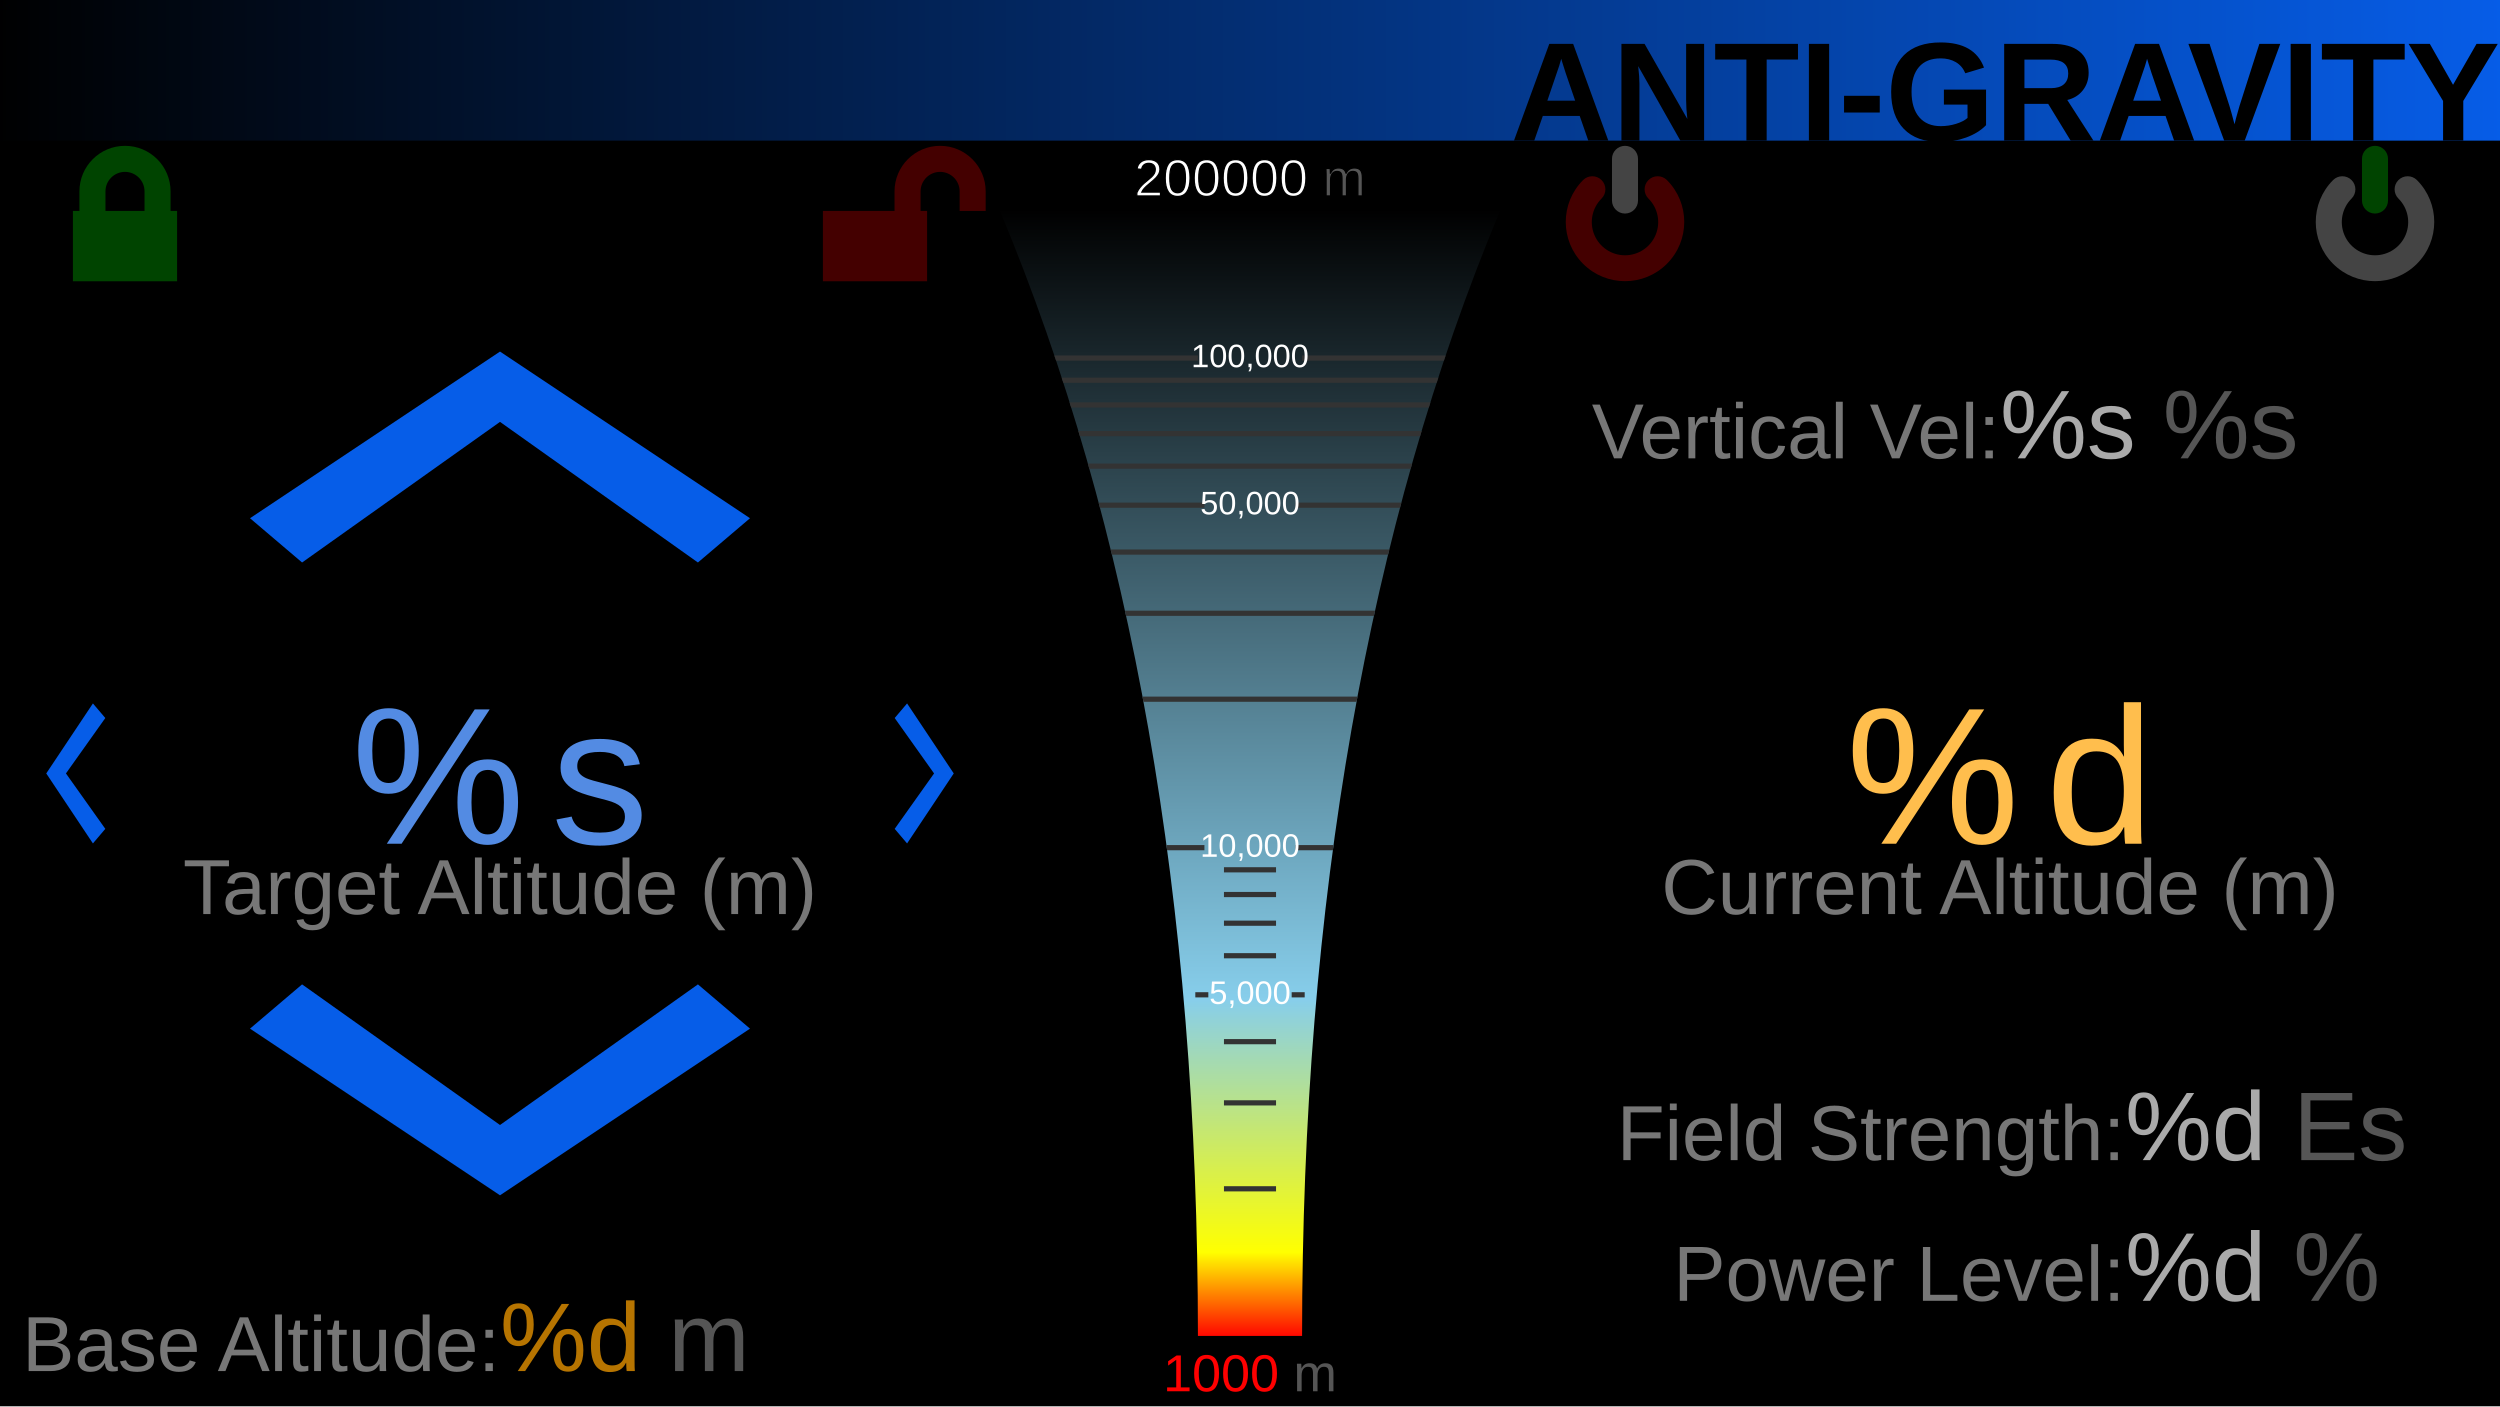
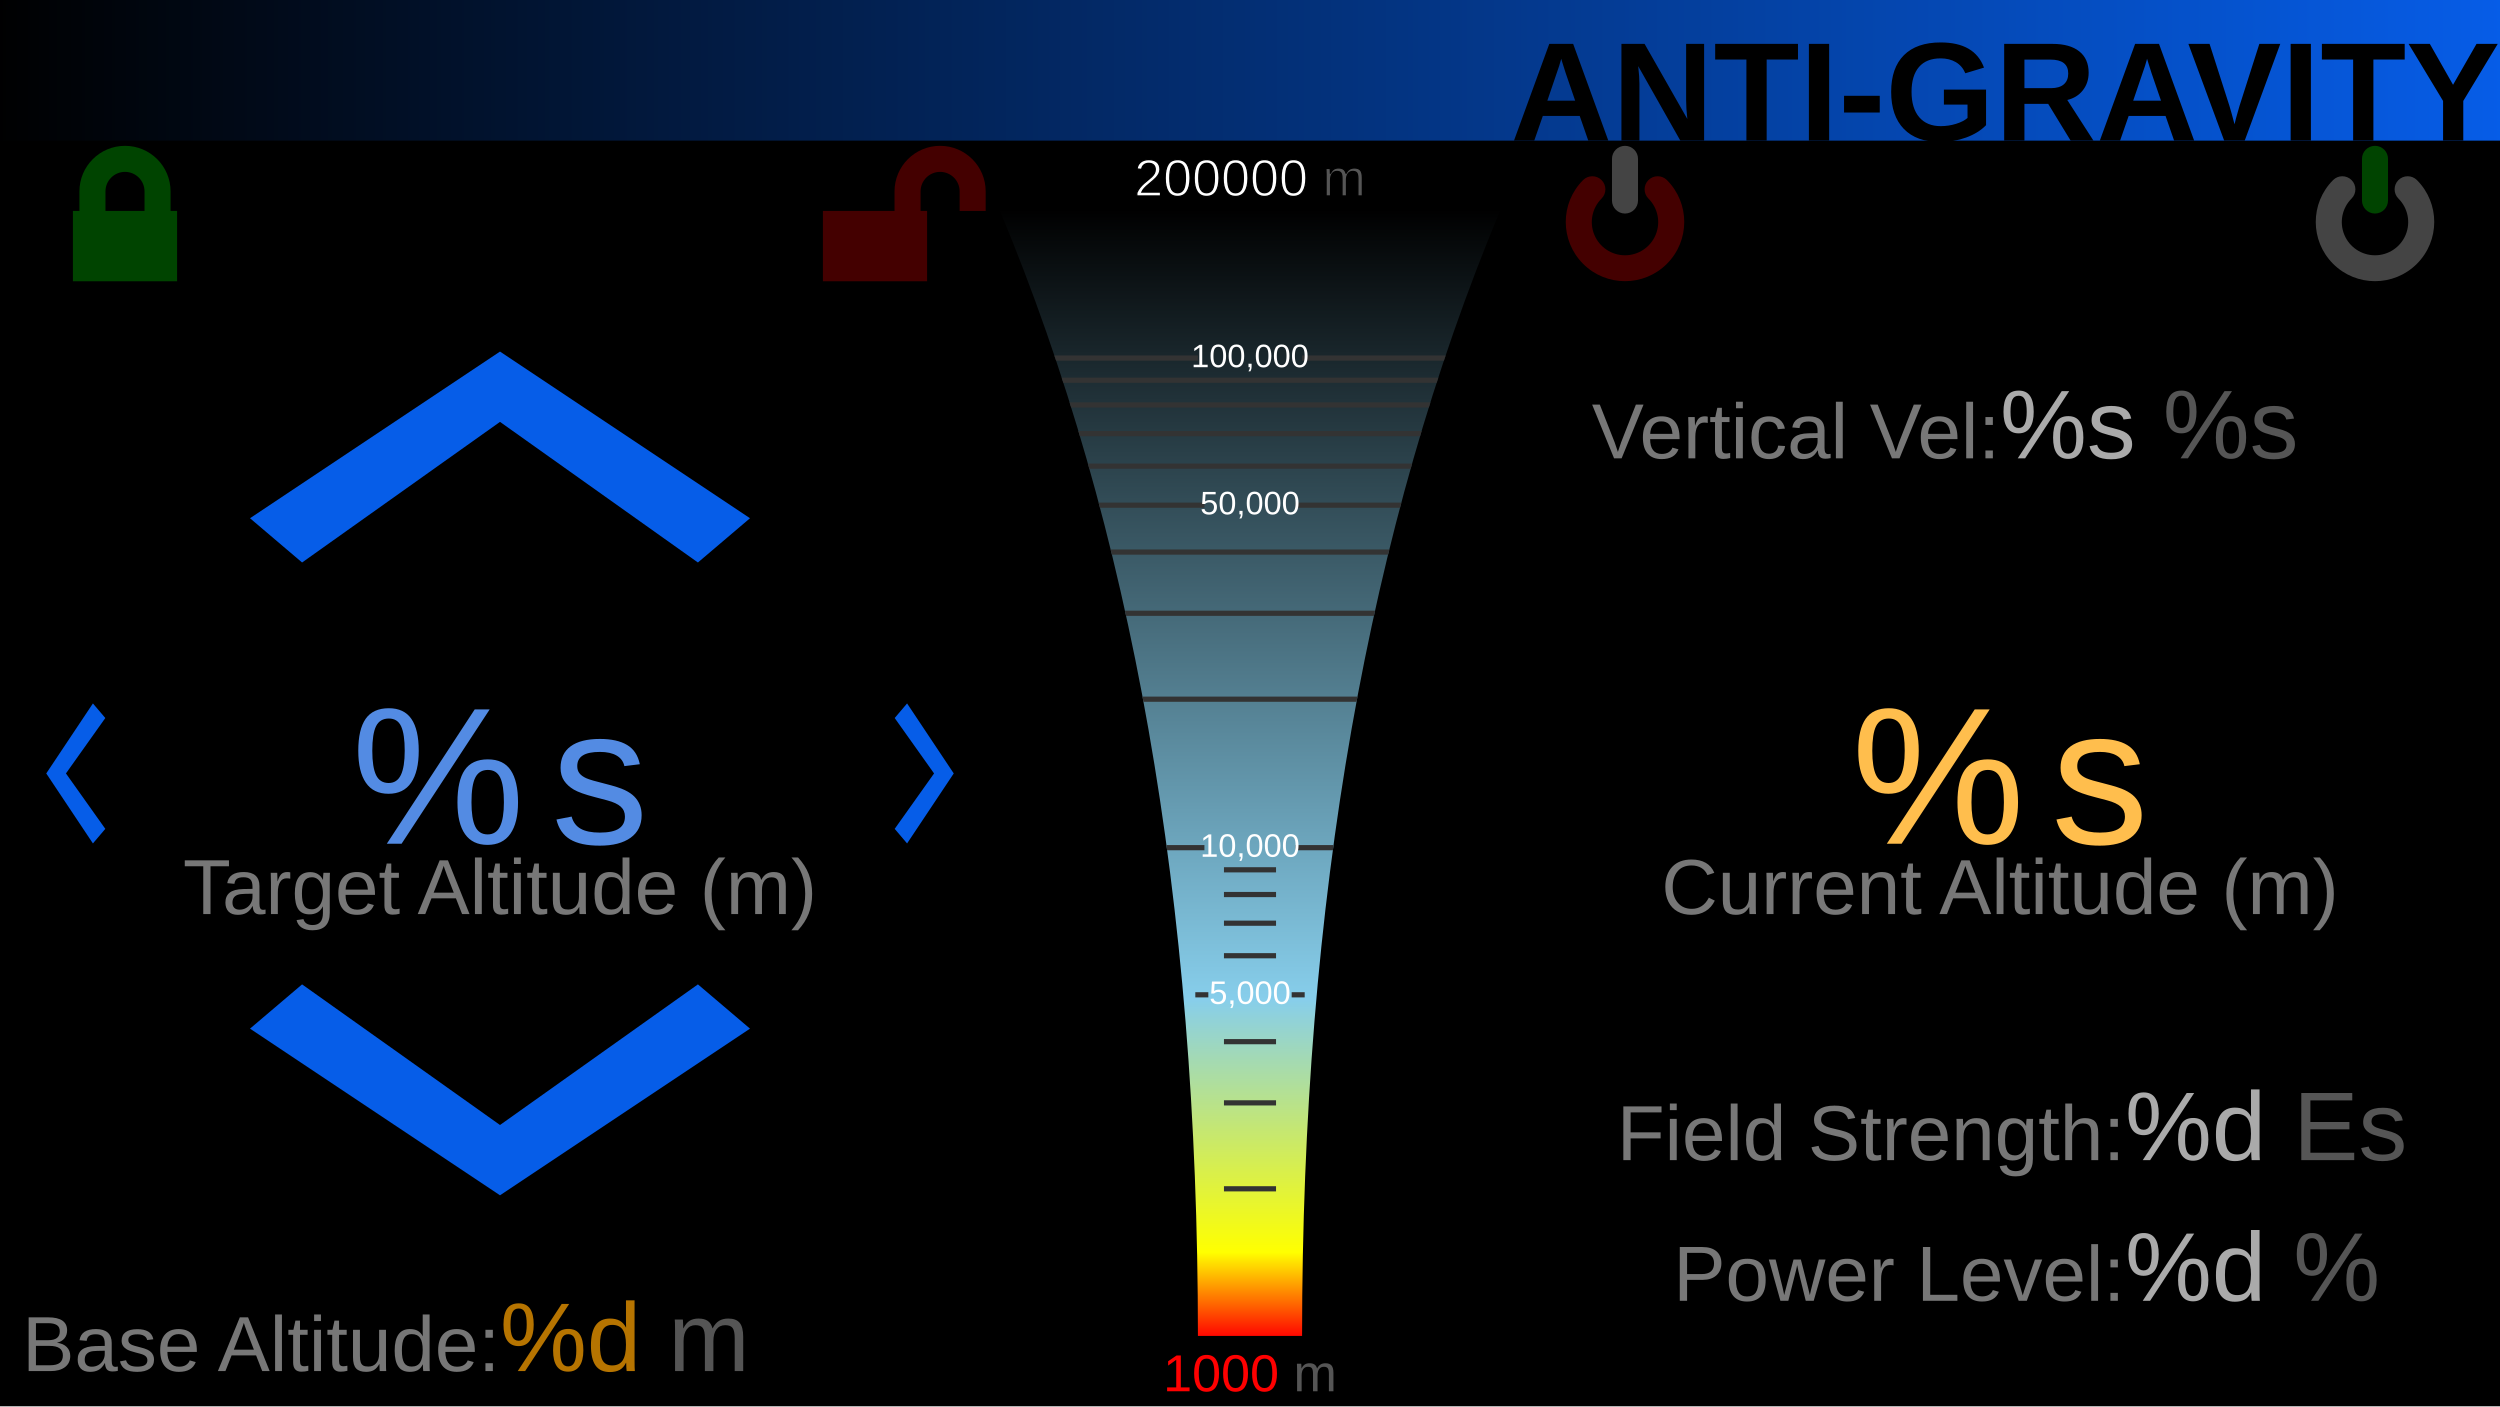
<svg xmlns="http://www.w3.org/2000/svg" xmlns:xlink="http://www.w3.org/1999/xlink" viewBox="0 0 1920 1080" style="width:100%; height:100%" class="bootstrap" preserveAspectRatio="none">
  <style>
        .hidden, .unlockSlideClass, .disabledText, .powerSlideClass, .pulsorsText {
            display: none;
        }
        text {
            text-transform: none;
            font-family: arial;
            font-weight: normal;
        }
        .widgetAnchor {
            fill: #ffffff;
        }
        .altitude {
            fill: #538be3;
        }
        .adjust {
            fill: #065de8;
        }
        .current {
            fill: #ffbe4d;
        }
        .label {
            font-size: 60px;
            fill: #777777;
        }
        .majorValue {
            font-size: 150px;
            letter-spacing: 20px;
        }
        .minorValue {
            font-size: 75px;
            fill: #aaaaaa;
        }
        .baseAltitude {
            fill: #b67400 !important;
        }
        .indicator {
            stroke: #000000;
            stroke-width: 3;
        }
        .units {
            fill: #555555;
        }
        .error {
            fill: #880000;
            font-size: 150px;
        }
        .mouseOver {
            stroke: #ffa200 !important;
            stroke-width: 10px;
        }
        #slider text {
            text-anchor: middle;
            font-size: 25px;
            fill: #ffffff;
        }
        #slider line {
            stroke-width: 4;
            stroke: #333333;
        }
    </style>
  <defs>
    <path id="arrowIndicator" d="M 20,0 A 100,75 0 0,0 96,-44 L 96,-25 A 100,75 0 0,0 192,-54 A 100,100 0 0,0 192,54 A 100,75 0 0,0 96,25 L 96,44 A 100,75 0 0,0 20,0 z" />
    <use id="rightIndicator" xlink:href="#arrowIndicator" />
    <use id="leftIndicator" xlink:href="#arrowIndicator" transform="scale(-1,1)" />
    <path id="baseIndicator" d="M -15,0 A 20,15 0 0,1 0,10 A 20,15 0 0,1 15,0 A 20,15 0 0,1 0,-10 A 20,15 0 0,1 -15,0 z" />
    <polygon id="chevronArrow" points="-192,20 0,-108 192,20 152,54 0,-54 -152,54" />
    <g id="altitudeUp">
      <use xlink:href="#chevronArrow" />
    </g>
    <g id="altitudeDown">
      <use transform="scale(1,-1)" xlink:href="#altitudeUp" />
    </g>
    <g id="adjustDown">
      <use transform="rotate(90) scale(0.28,0.28) translate(0,-108)" xlink:href="#chevronArrow" />
    </g>
    <g id="adjustUp">
      <use transform="scale(-1,1)" xlink:href="#adjustDown" />
    </g>
    <svg id="logo" />
    <path id="locked" d="m -35,0 l 0,-15 a 35,35 0 0,1 70,0 l 0,15 5,0 0,54 -80,0 0,-54 z m 50,0 l 0,-15 a 15,15 0 0,0 -30,0 l 0,15 z" fill="#004400" />
    <path id="unlocked" d="m 15,0 l 0,-15 a 35,35 0 0,1 70,0 l 0,15 -20,0 l 0,-15 a 15,15 0 0,0 -30,0 l 0,15 l 5,0 0,54 -80,0 0,-54 5,0 z" fill="#440000" />
    <g id="powerIsOff">
      <path d="M -32.2,-23.7 A 10,10 0 0,1 -18,-9.5 A 25.5,25.5 0 1,0 18,-9.5 A 10,10 0 0,1 32.2,-23.7 A 45.5,45.5 0 1,1 -32.2,-23.7 z" fill="#440000" />
      <path d="M -10,-8 l 0,-32 a 10,10 0 0,1 20,0 l 0,32 a 10,10 0 0,1 -20,0 z" fill="#444444" />
    </g>
    <g id="powerIsOn">
      <path d="M -32.2,-23.7 A 10,10 0 0,1 -18,-9.5 A 25.5,25.5 0 1,0 18,-9.5 A 10,10 0 0,1 32.2,-23.7 A 45.5,45.5 0 1,1 -32.2,-23.7 z" fill="#444444" />
      <path d="M -10,-8 l 0,-32 a 10,10 0 0,1 20,0 l 0,32 a 10,10 0 0,1 -20,0 z" fill="#004400" />
    </g>
    <linearGradient id="titleGradient">
      <stop offset="0%" stop-color="#000000" />
      <stop offset="100%" stop-color="#065de8" />
    </linearGradient>
    <clipPath id="sliderSwoop">
      <path d="M 920,1026 Q 920,526 768,162 L 1152,162 Q 1000,526 1000,1026 Z" />
    </clipPath>
    <linearGradient id="altitudeGradient" gradientTransform="rotate(90)">
      <stop offset="0%" stop-color="#000000" />
      <stop offset="70%" stop-color="#87ceeb" />
      <stop offset="92.4%" stop-color="#ffff00" />
      <stop offset="100%" stop-color="#ff0000" />
    </linearGradient>
  </defs>
  <rect x="0" y="0" fill="#000000" width="1920" height="1080" />
  <g id="slider">
    <g clip-path="url(#sliderSwoop)">
      <rect x="768" y="162" width="384" height="864" fill="url(#altitudeGradient)" />
      <line x1="940" y1="913" x2="980" y2="913" />
      <line x1="940" y1="847" x2="980" y2="847" />
      <line x1="940" y1="800" x2="980" y2="800" />
      <line x1="918" y1="764" x2="928" y2="764" />
      <line x1="992" y1="764" x2="1002" y2="764" />
      <text x="960" y="771">5,000</text>
      <line x1="940" y1="734" x2="980" y2="734" />
      <line x1="940" y1="709" x2="980" y2="709" />
      <line x1="940" y1="687" x2="980" y2="687" />
      <line x1="940" y1="668" x2="980" y2="668" />
      <line x1="768" y1="651" x2="925" y2="651" />
      <line x1="995" y1="651" x2="1152" y2="651" />
      <text x="960" y="658">10,000</text>
      <line x1="768" y1="537" x2="1152" y2="537" />
      <line x1="768" y1="471" x2="1152" y2="471" />
      <line x1="768" y1="424" x2="1152" y2="424" />
      <line x1="768" y1="388" x2="925" y2="388" />
      <line x1="995" y1="388" x2="1152" y2="388" />
      <text x="960" y="395">50,000</text>
      <line x1="768" y1="358" x2="1152" y2="358" />
      <line x1="768" y1="333" x2="1152" y2="333" />
      <line x1="768" y1="311" x2="1152" y2="311" />
      <line x1="768" y1="292" x2="1152" y2="292" />
      <line x1="768" y1="275" x2="920" y2="275" />
      <line x1="1000" y1="275" x2="1152" y2="275" />
      <text x="960" y="282">100,000</text>
    </g>
    <text x="960" y="1068.5" style="font-size:40px;fill:#ff0000;">1000 <tspan class="units">m</tspan>
    </text>
    <text x="960" y="150.5" style="font-size:40px;stroke:#000000;">200000 <tspan class="units">m</tspan>
    </text>
    <use xlink:href="#rightIndicator" x="960" y="%d" class="current indicator rightSliderClass" />
    <use xlink:href="#leftIndicator" x="960" y="%d" class="altitude indicator leftSliderClass" />
    <use xlink:href="#baseIndicator" x="960" y="%d" class="baseAltitude indicator" />
  </g>
  <g id="targetPanel">
    <g id="lockBar">
      <use x="672" y="162" xlink:href="#unlocked" class="unlockedClass" />
      <text x="384" y="189" text-anchor="middle" textLength="384" class="label unlockSlideClass">&gt;Slide&gt;</text>
      <use id="locked" x="96" y="162" xlink:href="#locked" class="lockedClass" />
    </g>
    <text x="384" y="648" text-anchor="middle" class="altitude majorValue">%s</text>
    <text x="384" y="702" text-anchor="middle" class="label">Target Altitude (m)</text>
    <text x="384" y="1053" text-anchor="end" class="label">Base Altitude:</text>
    <text x="384" y="1053" class="minorValue baseAltitude">%d <tspan class="units">m</tspan>
    </text>
    <g class="adjustmentWidgets">
      <g class="adjust">
        <use xlink:href="#altitudeUp" x="384" y="378" class="altitudeUpClass" />
        <use xlink:href="#altitudeDown" x="384" y="810" class="altitudeDownClass" />
      </g>
      <g class="adjust">
        <use x="672" y="594" xlink:href="#adjustDown" class="adjustDownClass" />
        <use x="96" y="594" xlink:href="#adjustUp" class="adjustUpClass" />
      </g>
    </g>
  </g>
  <g id="currentPanel">
    <g id="lockBar">
      <use x="1248" y="162" xlink:href="#powerIsOff" class="powerIsOffClass" />
      <text x="1536" y="189" text-anchor="middle" textLength="384" class="label powerSlideClass">&lt;Slide&lt;</text>
      <use id="power" x="1824" y="162" xlink:href="#powerIsOn" class="powerIsOnClass" />
    </g>
    <text x="1536" y="352" text-anchor="end" class="label">Vertical Vel:</text>
    <text x="1536" y="352" class="minorValue">%s <tspan class="units">%s</tspan>
    </text>
-     <text x="1536" y="648" text-anchor="middle" class="current majorValue">%d</text>
+     <text x="1536" y="648" text-anchor="middle" class="current majorValue">%s</text>
    <text x="1536" y="702" text-anchor="middle" class="label">Current Altitude (m)</text>
    <g class="statusWidgets">
      <text x="1632" y="891" text-anchor="end" class="label">Field Strength:</text>
      <text x="1632" y="891" class="minorValue">%d <tspan class="units">Es</tspan>
      </text>
      <text x="1632" y="999" text-anchor="end" class="label">Power Level:</text>
      <text x="1632" y="999" class="minorValue">%d <tspan class="units">%</tspan>
      </text>
    </g>
    <g class="disabledText error">
      <text x="1536" y="823" text-anchor="middle" textLength="768">Anti-Gravity</text>
      <text x="1536" y="945" text-anchor="middle">Generator</text>
      <text x="1536" y="1067" text-anchor="middle">Offline</text>
    </g>
    <g class="pulsorsText error">
      <text x="1536" y="823" text-anchor="middle" textLength="768">Insufficient</text>
      <text x="1536" y="945" text-anchor="middle">Pulsors</text>
    </g>
  </g>
  <g id="header">
    <rect x="0" y="0" fill="url('#titleGradient')" width="1920" height="108" />
    <use xlink:href="#logo" x="4" y="4" width="178" height="100" />
    <text x="1920" y="108" text-anchor="end" style="font-size:108px;font-weight:bold;">ANTI-GRAVITY</text>
  </g>
</svg>
